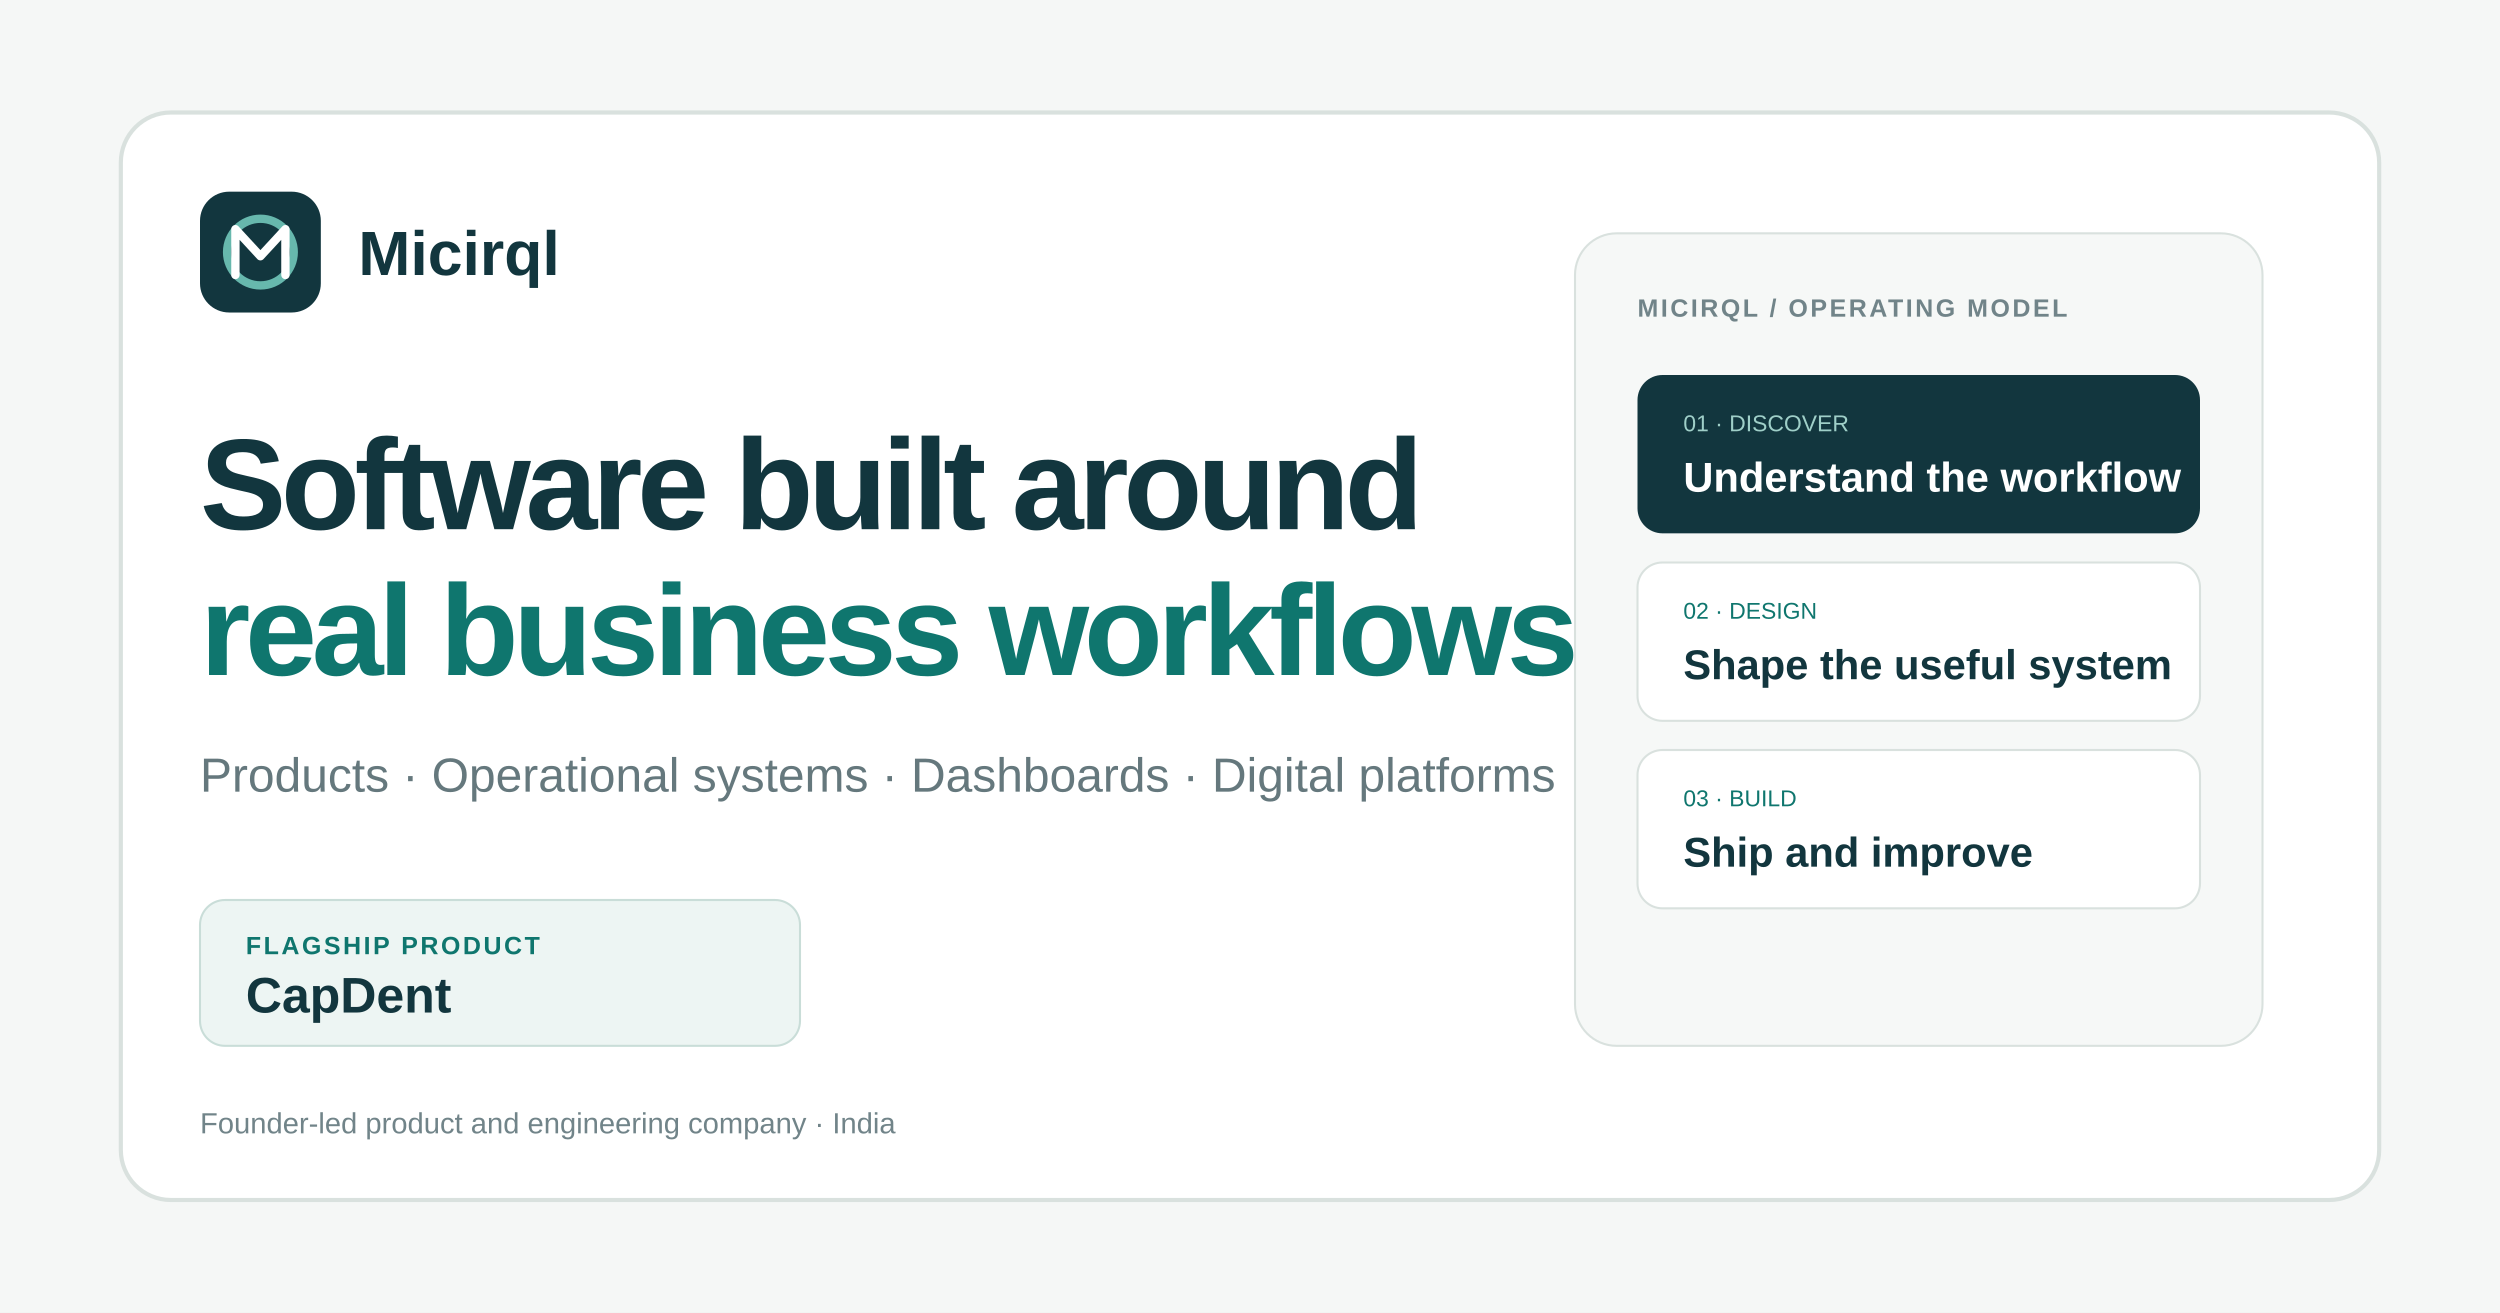
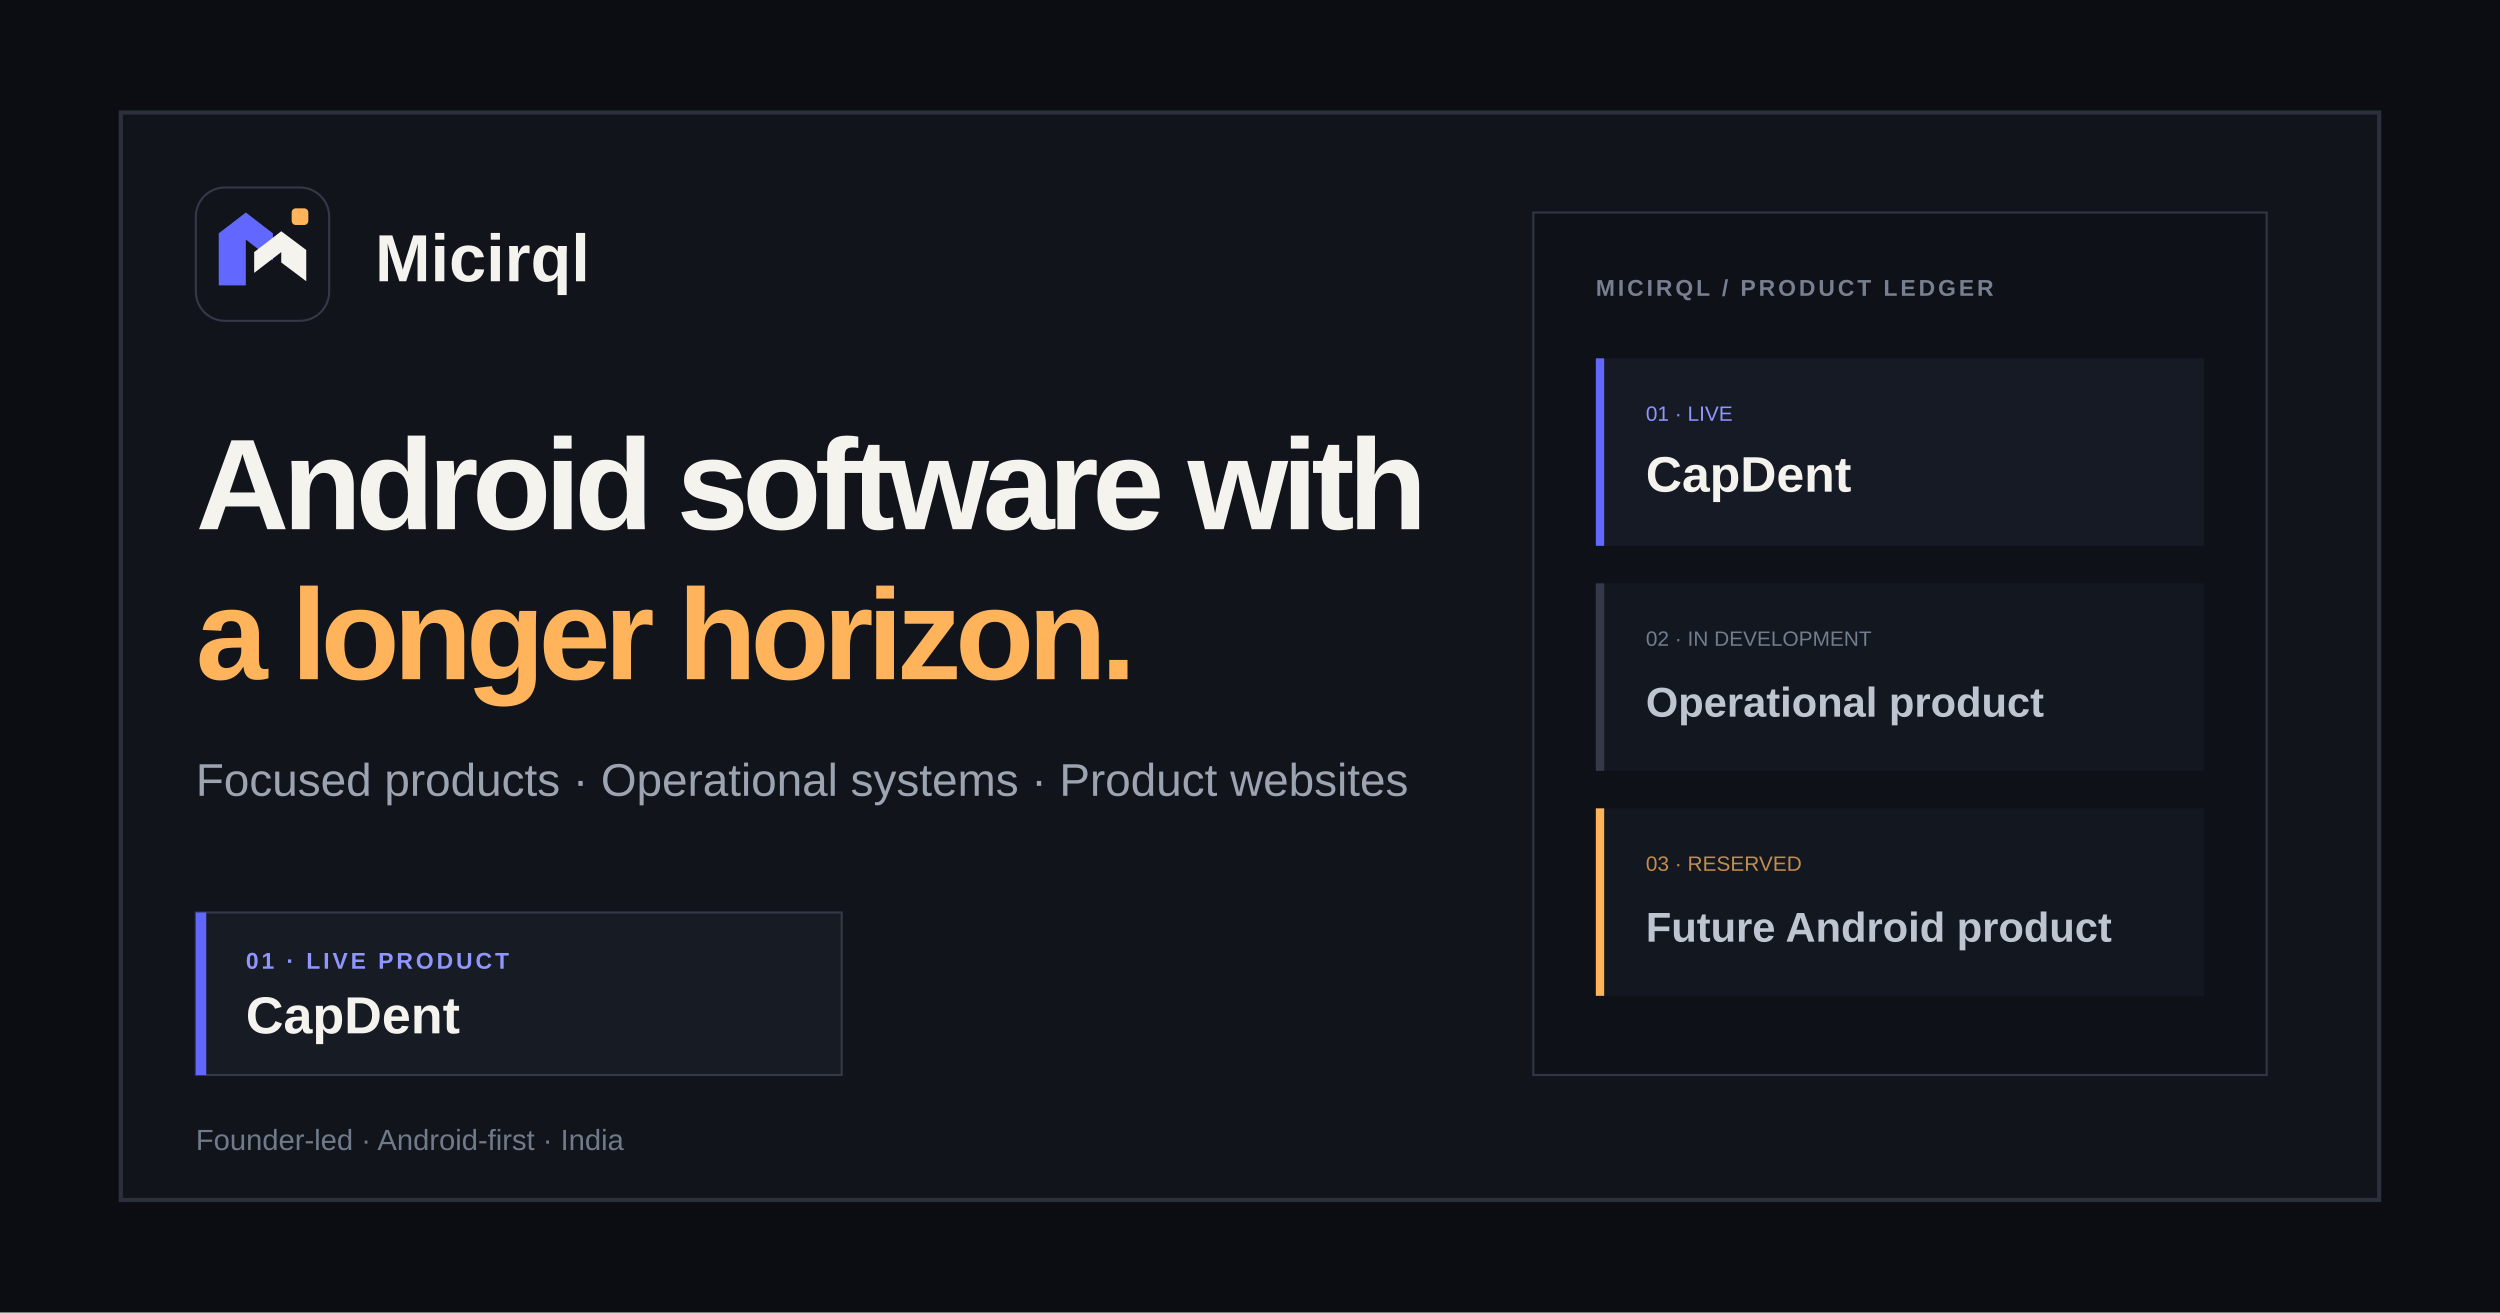
<svg xmlns="http://www.w3.org/2000/svg" width="1200" height="630" viewBox="0 0 1200 630" role="img" aria-labelledby="title desc">
-   <rect width="1200" height="630" fill="#f5f7f6" />
-   <rect x="58" y="54" width="1084" height="522" rx="24" fill="#fff" stroke="#d9e1de" stroke-width="2" />
-   <rect x="96" y="92" width="58" height="58" rx="14" fill="#12363e" />
-   <circle cx="125" cy="121" r="16" fill="none" stroke="#67b8ad" stroke-width="4" />
-   <path d="M113 132V110l12 13 12-13v22" fill="none" stroke="#fff" stroke-width="4" stroke-linecap="round" stroke-linejoin="round" />
-   <text x="172" y="132" font-family="Arial,Helvetica,sans-serif" font-size="30" font-weight="700" fill="#12363e">Micirql</text>
-   <text x="96" y="254" font-family="Arial,Helvetica,sans-serif" font-size="62" font-weight="700" letter-spacing="-2.5" fill="#12363e">Software built around</text>
-   <text x="96" y="324" font-family="Arial,Helvetica,sans-serif" font-size="62" font-weight="700" letter-spacing="-2.5" fill="#0f766e">real business workflows.</text>
-   <text x="96" y="380" font-family="Arial,Helvetica,sans-serif" font-size="23" fill="#65787d">Products · Operational systems · Dashboards · Digital platforms</text>
-   <rect x="96" y="432" width="288" height="70" rx="12" fill="#edf5f3" stroke="#c9ddd8" />
-   <text x="118" y="458" font-family="Arial,Helvetica,sans-serif" font-size="12" font-weight="700" letter-spacing="1.2" fill="#0f766e">FLAGSHIP PRODUCT</text>
-   <text x="118" y="486" font-family="Arial,Helvetica,sans-serif" font-size="24" font-weight="700" fill="#12363e">CapDent</text>
-   <rect x="756" y="112" width="330" height="390" rx="20" fill="#f6f8f7" stroke="#d9e1de" />
-   <text x="786" y="152" font-family="Arial,Helvetica,sans-serif" font-size="12" font-weight="700" letter-spacing="1.2" fill="#718489">MICIRQL / OPERATING MODEL</text>
-   <rect x="786" y="180" width="270" height="76" rx="12" fill="#12363e" />
-   <text x="808" y="207" font-family="Arial,Helvetica,sans-serif" font-size="11" fill="#9fcfc8">01 · DISCOVER</text>
-   <text x="808" y="236" font-family="Arial,Helvetica,sans-serif" font-size="20" font-weight="700" fill="#fff">Understand the workflow</text>
-   <rect x="786" y="270" width="270" height="76" rx="12" fill="#fff" stroke="#d9e1de" />
-   <text x="808" y="297" font-family="Arial,Helvetica,sans-serif" font-size="11" fill="#0f766e">02 · DESIGN</text>
-   <text x="808" y="326" font-family="Arial,Helvetica,sans-serif" font-size="20" font-weight="700" fill="#12363e">Shape the useful system</text>
-   <rect x="786" y="360" width="270" height="76" rx="12" fill="#fff" stroke="#d9e1de" />
-   <text x="808" y="387" font-family="Arial,Helvetica,sans-serif" font-size="11" fill="#0f766e">03 · BUILD</text>
-   <text x="808" y="416" font-family="Arial,Helvetica,sans-serif" font-size="20" font-weight="700" fill="#12363e">Ship and improve</text>
-   <text x="96" y="544" font-family="Arial,Helvetica,sans-serif" font-size="14" fill="#718489">Founder-led product and engineering company · India</text>
+   <rect width="1200" height="630" fill="#0B0D12" />
+   <rect x="58" y="54" width="1084" height="522" fill="#11141B" stroke="#2B303C" stroke-width="2" />
+   <rect x="94" y="90" width="64" height="64" rx="14" fill="#11141A" stroke="#343947" />
+   <path d="M105 137V112L118 102L131 112V125L118 115V137H105Z" fill="#6268FF" />
+   <path d="M122 135V121L135 111L147 120V135L135 126V121L122 131V135Z" fill="#F5F3EE" />
+   <rect x="140" y="100" width="8" height="8" rx="2" fill="#FFB45B" />
+   <text x="180" y="135" font-family="Segoe UI,Arial,sans-serif" font-size="32" font-weight="700" fill="#F5F3EE">Micirql</text>
+   <text x="94" y="254" font-family="Segoe UI,Arial,sans-serif" font-size="62" font-weight="700" letter-spacing="-3" fill="#F5F3EE">Android software with</text>
+   <text x="94" y="326" font-family="Segoe UI,Arial,sans-serif" font-size="62" font-weight="700" letter-spacing="-3" fill="#FFB45B">a longer horizon.</text>
+   <text x="94" y="382" font-family="Segoe UI,Arial,sans-serif" font-size="22" fill="#9CA3B1">Focused products · Operational systems · Product websites</text>
+   <rect x="94" y="438" width="310" height="78" fill="#171B24" stroke="#343947" />
+   <rect x="94" y="438" width="5" height="78" fill="#6268FF" />
+   <text x="118" y="465" font-family="Segoe UI,Arial,sans-serif" font-size="11" font-weight="700" letter-spacing="1.4" fill="#8F96FF">01 · LIVE PRODUCT</text>
+   <text x="118" y="496" font-family="Segoe UI,Arial,sans-serif" font-size="25" font-weight="700" fill="#F5F3EE">CapDent</text>
+   <rect x="736" y="102" width="352" height="414" fill="#0E1117" stroke="#303643" />
+   <text x="766" y="142" font-family="Segoe UI,Arial,sans-serif" font-size="11" font-weight="700" letter-spacing="1.4" fill="#777F90">MICIRQL / PRODUCT LEDGER</text>
+   <rect x="766" y="172" width="292" height="90" fill="#161A24" />
+   <rect x="766" y="172" width="4" height="90" fill="#6268FF" />
+   <text x="790" y="202" font-family="Segoe UI,Arial,sans-serif" font-size="10" fill="#8F96FF">01 · LIVE</text>
+   <text x="790" y="236" font-family="Segoe UI,Arial,sans-serif" font-size="24" font-weight="700" fill="#F5F3EE">CapDent</text>
+   <rect x="766" y="280" width="292" height="90" fill="#131720" />
+   <rect x="766" y="280" width="4" height="90" fill="#343947" />
+   <text x="790" y="310" font-family="Segoe UI,Arial,sans-serif" font-size="10" fill="#747D8D">02 · IN DEVELOPMENT</text>
+   <text x="790" y="344" font-family="Segoe UI,Arial,sans-serif" font-size="20" font-weight="700" fill="#BFC5D0">Operational product</text>
+   <rect x="766" y="388" width="292" height="90" fill="#131720" />
+   <rect x="766" y="388" width="4" height="90" fill="#FFB45B" />
+   <text x="790" y="418" font-family="Segoe UI,Arial,sans-serif" font-size="10" fill="#C38D50">03 · RESERVED</text>
+   <text x="790" y="452" font-family="Segoe UI,Arial,sans-serif" font-size="20" font-weight="700" fill="#BFC5D0">Future Android product</text>
+   <text x="94" y="552" font-family="Segoe UI,Arial,sans-serif" font-size="14" fill="#717A8A">Founder-led · Android-first · India</text>
</svg>
